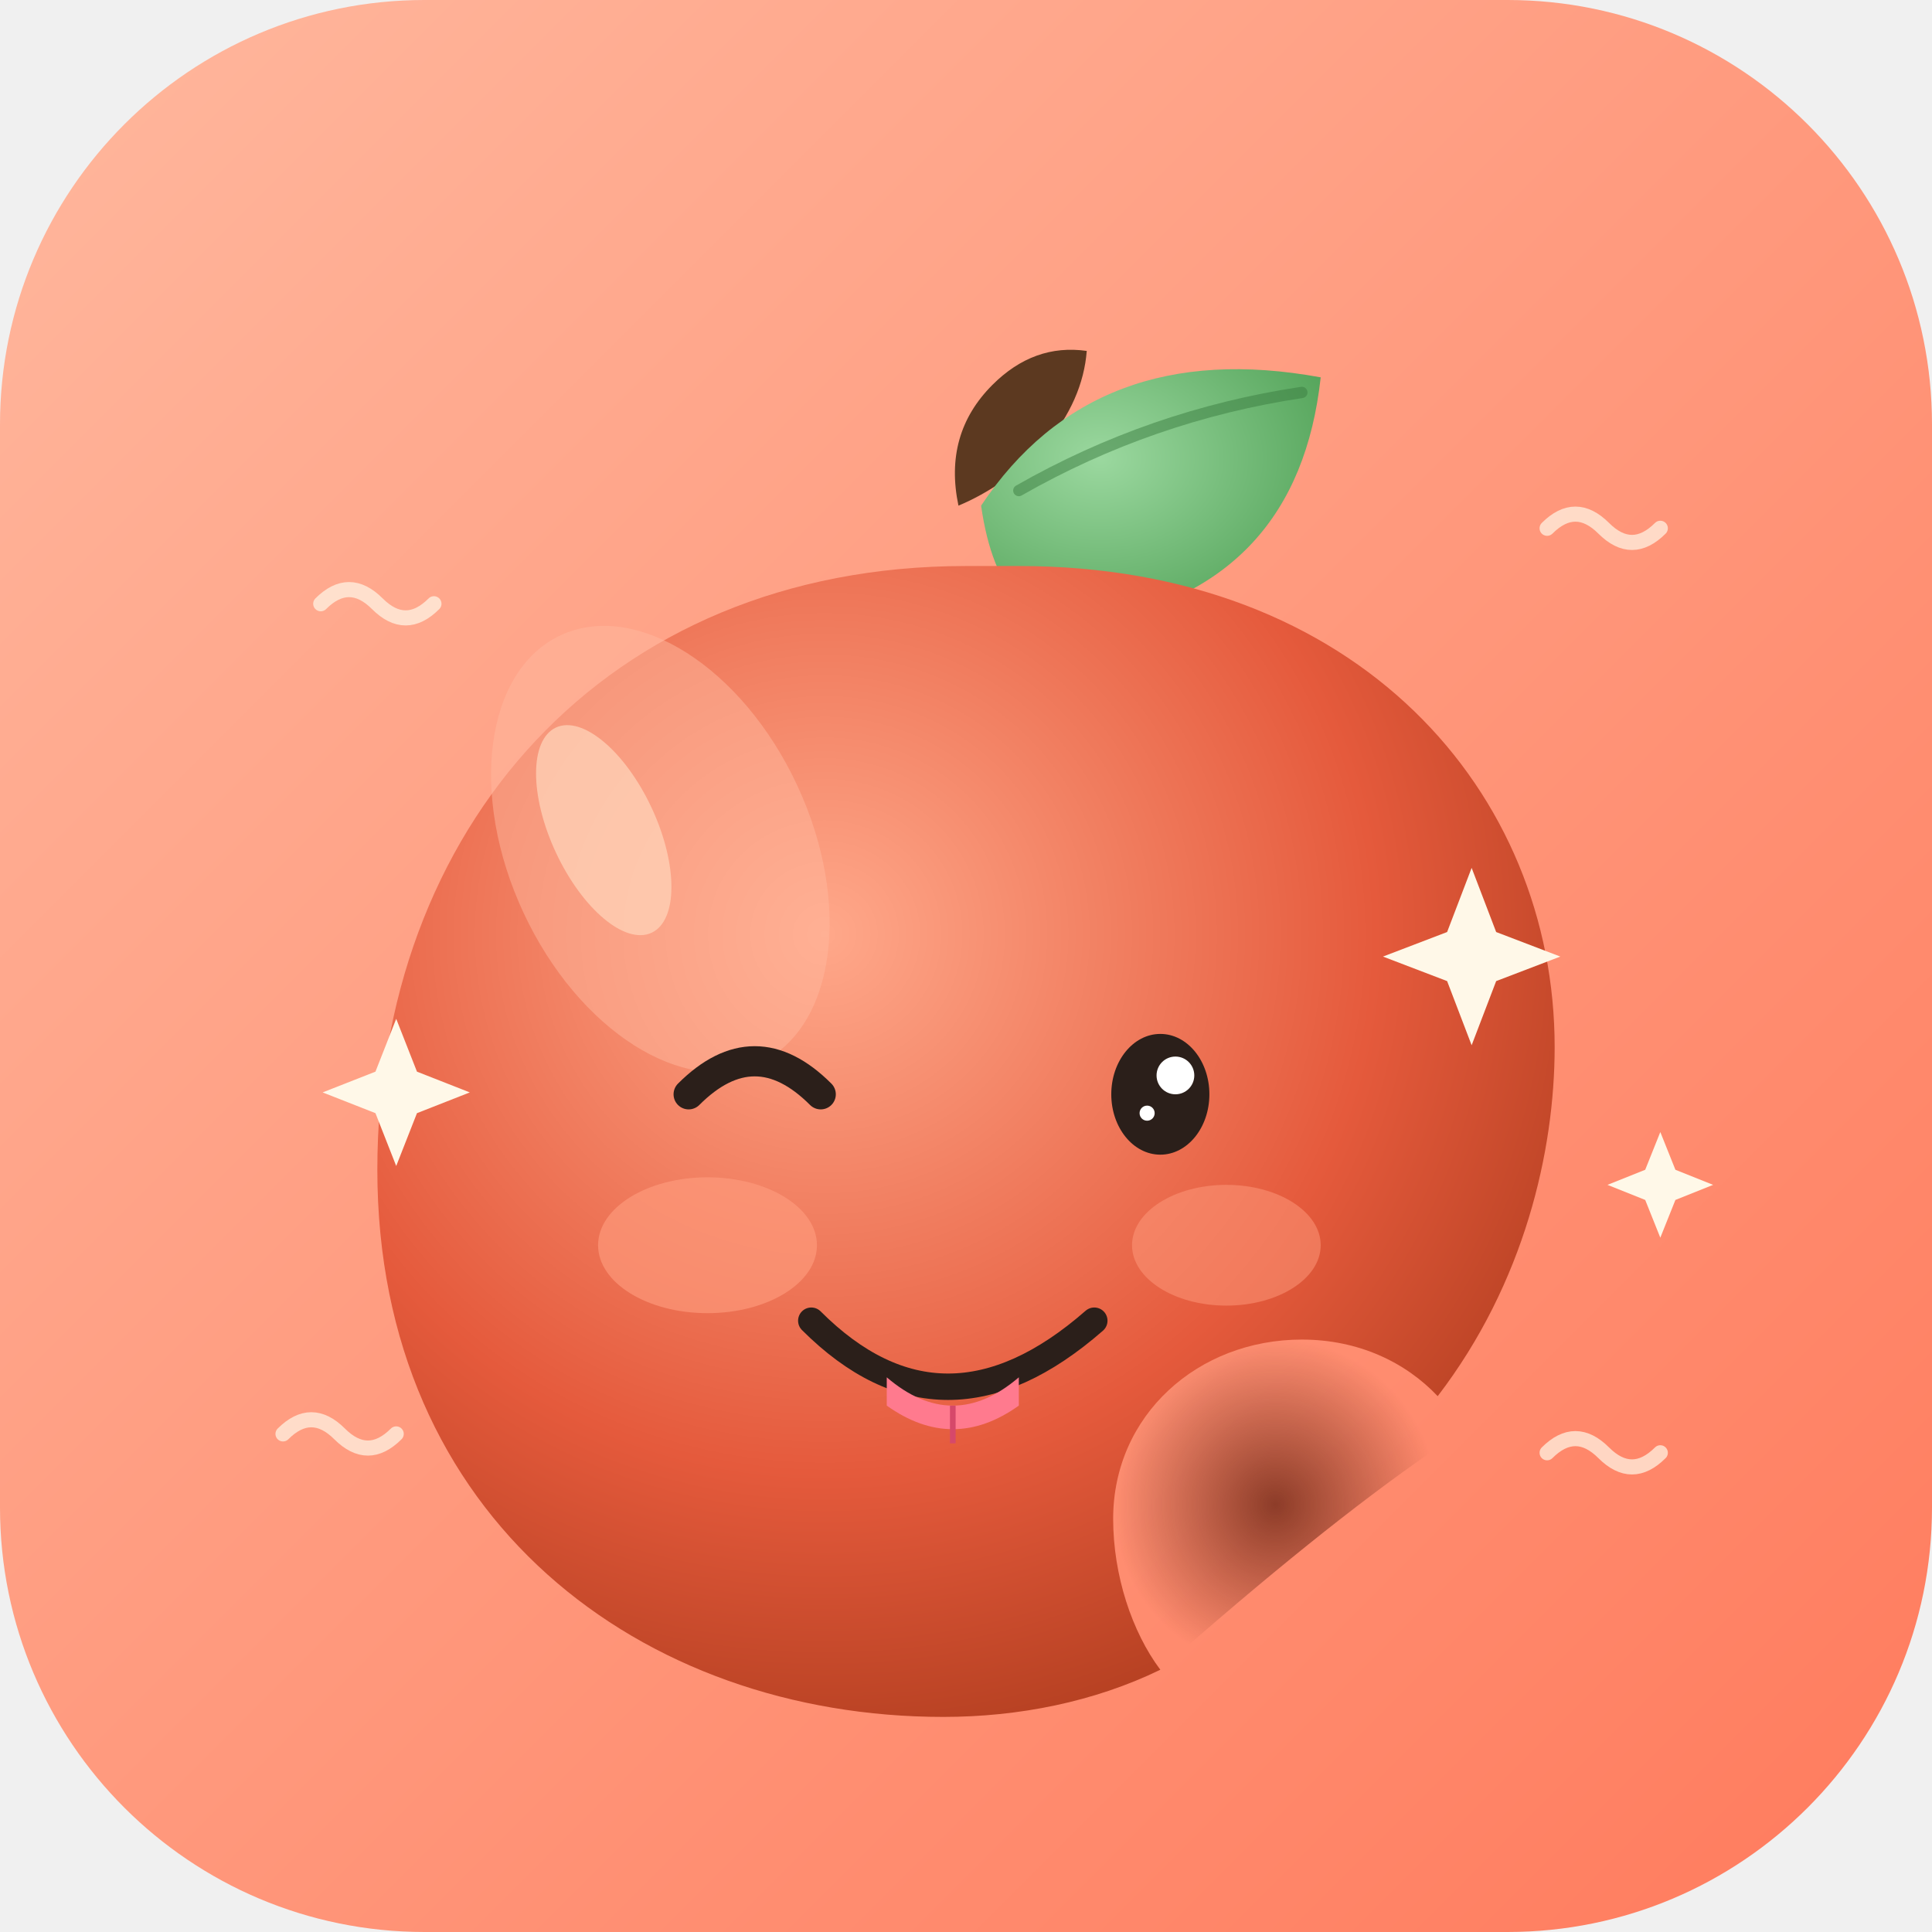
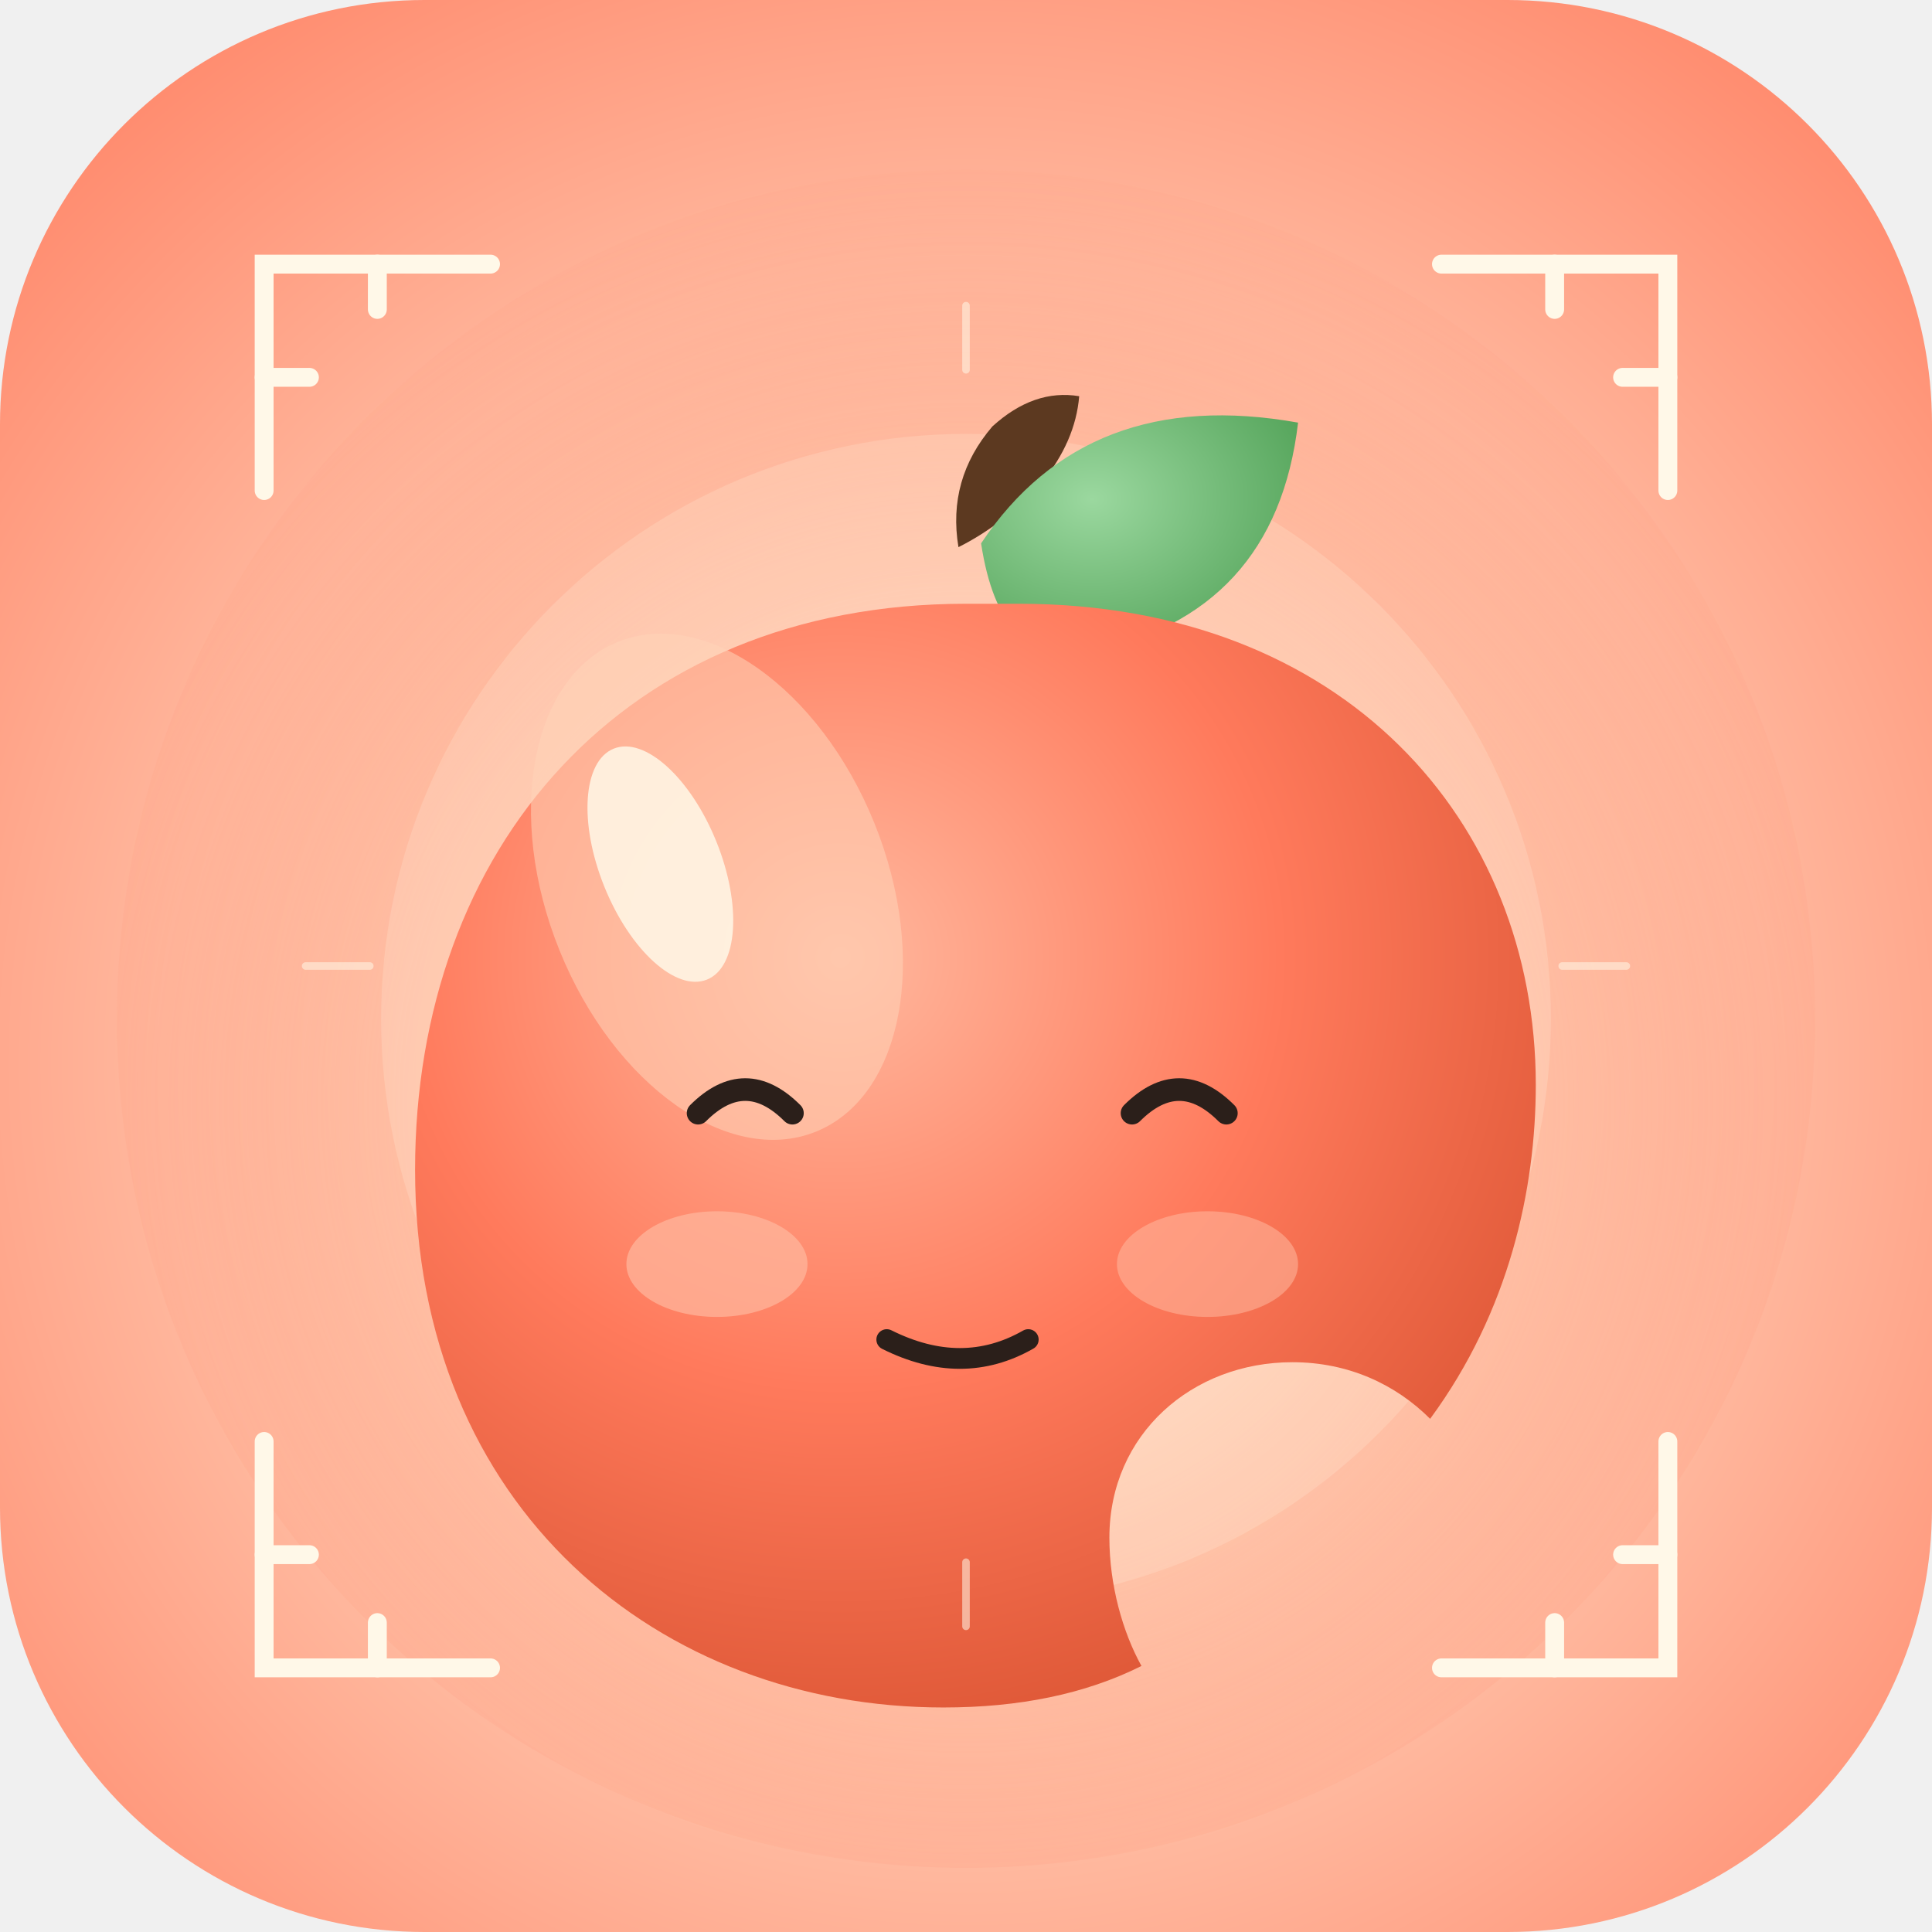
<svg xmlns="http://www.w3.org/2000/svg" viewBox="0 0 1024 1024" width="1024" height="1024">
  <defs>
-     <linearGradient id="bg3" x1="0%" y1="0%" x2="100%" y2="100%">
+     <radialGradient id="bgC" cx="50%" cy="55%" r="75%">
+       <stop offset="0%" stop-color="#FFD3B8" />
+       <stop offset="55%" stop-color="#FFB89E" />
+       <stop offset="100%" stop-color="#FF7A5C" />
+     </radialGradient>
+     <radialGradient id="haloC" cx="50%" cy="55%" r="58%">
+       <stop offset="0%" stop-color="#FFF8E8" stop-opacity="0.95" />
+       <stop offset="40%" stop-color="#FFD3B8" stop-opacity="0.5" />
+       <stop offset="100%" stop-color="#FF7A5C" stop-opacity="0" />
+     </radialGradient>
+     <radialGradient id="appleC" cx="38%" cy="32%" r="78%">
      <stop offset="0%" stop-color="#FFB89E" />
-       <stop offset="100%" stop-color="#FF7A5C" />
-     </linearGradient>
-     <radialGradient id="apple3" cx="38%" cy="32%" r="78%">
-       <stop offset="0%" stop-color="#FFA88A" />
-       <stop offset="60%" stop-color="#E55A3C" />
-       <stop offset="100%" stop-color="#A8391A" />
+       <stop offset="50%" stop-color="#FF7A5C" />
+       <stop offset="100%" stop-color="#D8512F" />
    </radialGradient>
-     <radialGradient id="leaf3" cx="35%" cy="35%" r="80%">
+     <radialGradient id="leafC" cx="35%" cy="35%" r="80%">
      <stop offset="0%" stop-color="#9BD89F" />
      <stop offset="100%" stop-color="#4FA055" />
    </radialGradient>
-     <radialGradient id="biteShadow3" cx="50%" cy="50%" r="50%">
-       <stop offset="0%" stop-color="#5C1A0A" stop-opacity="0.7" />
-       <stop offset="100%" stop-color="#5C1A0A" stop-opacity="0" />
-     </radialGradient>
-     <clipPath id="iconClip3">
+     <clipPath id="clipC">
      <rect x="0" y="0" width="1024" height="1024" rx="225" ry="225" />
    </clipPath>
  </defs>
-   <g clip-path="url(#iconClip3)">
-     <rect width="1024" height="1024" fill="url(#bg3)" />
-     <g stroke="#FFF8E8" stroke-width="8" fill="none" stroke-linecap="round" opacity="0.7">
-       <path d="M170 320 q15 -15 30 0 t30 0" />
-       <path d="M820 280 q15 -15 30 0 t30 0" />
-       <path d="M150 760 q15 -15 30 0 t30 0" />
-       <path d="M820 770 q15 -15 30 0 t30 0" />
+   <g clip-path="url(#clipC)">
+     <rect width="1024" height="1024" fill="url(#bgC)" />
+     <circle cx="512" cy="540" r="450" fill="url(#haloC)" />
+     <circle cx="512" cy="540" r="310" fill="#FFF8E8" opacity="0.18" />
+     <path d="M508 290 q-6 -36 18 -64 q22 -20 46 -16 q-2 24 -20 46 q-20 22 -44 34 z" fill="#5C3920" />
+     <path d="M520 288 q56 -84 168 -64 q-12 102 -112 122 q-46 8 -56 -58 z" fill="url(#leafC)" />
+     <path d="M512 320 C 330 320, 220 450, 220 620 C 220 800, 350 905, 500 905 C 540 905, 575 898, 605 883 C 595 865, 588 840, 588 815 C 588 760, 632 722, 685 722 C 715 722, 740 734, 758 752 C 800 695, 814 630, 814 575 C 814 435, 712 320, 540 320 Z" fill="url(#appleC)" />
+     <ellipse cx="380" cy="470" rx="90" ry="140" fill="#FFD3B8" opacity="0.55" transform="rotate(-22 380 470)" />
+     <ellipse cx="350" cy="458" rx="32" ry="66" fill="#FFF8E8" opacity="0.85" transform="rotate(-22 350 458)" />
+     <ellipse cx="380" cy="670" rx="48" ry="28" fill="#FFB89E" opacity="0.7" />
+     <ellipse cx="640" cy="670" rx="48" ry="28" fill="#FFB89E" opacity="0.55" />
+     <path d="M370 590 Q 395 565, 420 590" stroke="#2B1F1A" stroke-width="12" fill="none" stroke-linecap="round" />
+     <path d="M600 590 Q 625 565, 650 590" stroke="#2B1F1A" stroke-width="12" fill="none" stroke-linecap="round" />
+     <path d="M470 710 Q 510 730, 545 710" stroke="#2B1F1A" stroke-width="11" fill="none" stroke-linecap="round" />
+     <g stroke="#FFF8E8" stroke-width="10" stroke-linecap="round" fill="none">
+       <path d="M140 260 L 140 140 L 260 140" />
+       <line x1="200" y1="140" x2="200" y2="164" />
+       <line x1="140" y1="200" x2="164" y2="200" />
+       <path d="M764 140 L 884 140 L 884 260" />
+       <line x1="824" y1="140" x2="824" y2="164" />
+       <line x1="884" y1="200" x2="860" y2="200" />
+       <path d="M140 764 L 140 884 L 260 884" />
+       <line x1="200" y1="884" x2="200" y2="860" />
+       <line x1="140" y1="824" x2="164" y2="824" />
+       <path d="M884 764 L 884 884 L 764 884" />
+       <line x1="824" y1="884" x2="824" y2="860" />
+       <line x1="884" y1="824" x2="860" y2="824" />
    </g>
-     <path d="M508 268 q-8 -38 18 -64 q22 -22 50 -18 q-2 26 -22 50 q-22 22 -46 32 z" fill="#5C3920" />
-     <path d="M520 268 q60 -90 180 -68 q-12 110 -120 130 q-50 8 -60 -62 z" fill="url(#leaf3)" />
-     <path d="M540 260 q70 -40 150 -52" stroke="#3A7C3F" stroke-width="6" fill="none" stroke-linecap="round" opacity="0.5" />
-     <path d="       M512 300       C 320 300, 200 440, 200 620       C 200 805, 340 910, 500 910       C 540 910, 580 902, 615 885       C 600 865, 590 835, 590 805       C 590 750, 635 710, 690 710       C 720 710, 745 722, 762 740       C 808 680, 824 610, 824 555       C 824 420, 720 300, 540 300       Z" fill="url(#apple3)" />
-     <path d="M615 885 C 600 865, 590 835, 590 805 C 590 750, 635 710, 690 710 C 720 710, 745 722, 762 740 L 758 770 Q 700 810, 615 885 Z" fill="url(#biteShadow3)" />
-     <ellipse cx="350" cy="450" rx="80" ry="125" fill="#FFB89E" opacity="0.5" transform="rotate(-25 350 450)" />
-     <ellipse cx="320" cy="440" rx="28" ry="60" fill="#FFD3B8" opacity="0.75" transform="rotate(-25 320 440)" />
-     <ellipse cx="375" cy="660" rx="58" ry="36" fill="#FF9B7D" opacity="0.65" />
-     <ellipse cx="650" cy="660" rx="50" ry="32" fill="#FF9B7D" opacity="0.5" />
-     <path d="M365 580 Q 400 545, 435 580" stroke="#2B1F1A" stroke-width="16" fill="none" stroke-linecap="round" />
-     <ellipse cx="615" cy="580" rx="26" ry="32" fill="#2B1F1A" />
-     <circle cx="623" cy="570" r="10" fill="#FFFFFF" />
-     <circle cx="608" cy="590" r="4" fill="#FFFFFF" />
-     <path d="M430 700 Q 500 770, 580 700" stroke="#2B1F1A" stroke-width="14" fill="none" stroke-linecap="round" />
-     <path d="M470 730 Q 505 760, 540 730 L 540 745 Q 505 770, 470 745 Z" fill="#FF7A8E" />
-     <line x1="505" y1="745" x2="505" y2="765" stroke="#D6486A" stroke-width="3" />
-     <g fill="#FFF8E8">
-       <path d="M780 460 l13 34 l34 13 l-34 13 l-13 34 l-13 -34 l-34 -13 l34 -13 z" />
-       <path d="M210 540 l11 28 l28 11 l-28 11 l-11 28 l-11 -28 l-28 -11 l28 -11 z" />
-       <path d="M880 600 l8 20 l20 8 l-20 8 l-8 20 l-8 -20 l-20 -8 l20 -8 z" />
+     <g stroke="#FFF8E8" stroke-width="4" stroke-linecap="round" opacity="0.55">
+       <line x1="512" y1="162" x2="512" y2="196" />
+       <line x1="512" y1="828" x2="512" y2="862" />
+       <line x1="162" y1="512" x2="196" y2="512" />
+       <line x1="828" y1="512" x2="862" y2="512" />
    </g>
  </g>
</svg>
